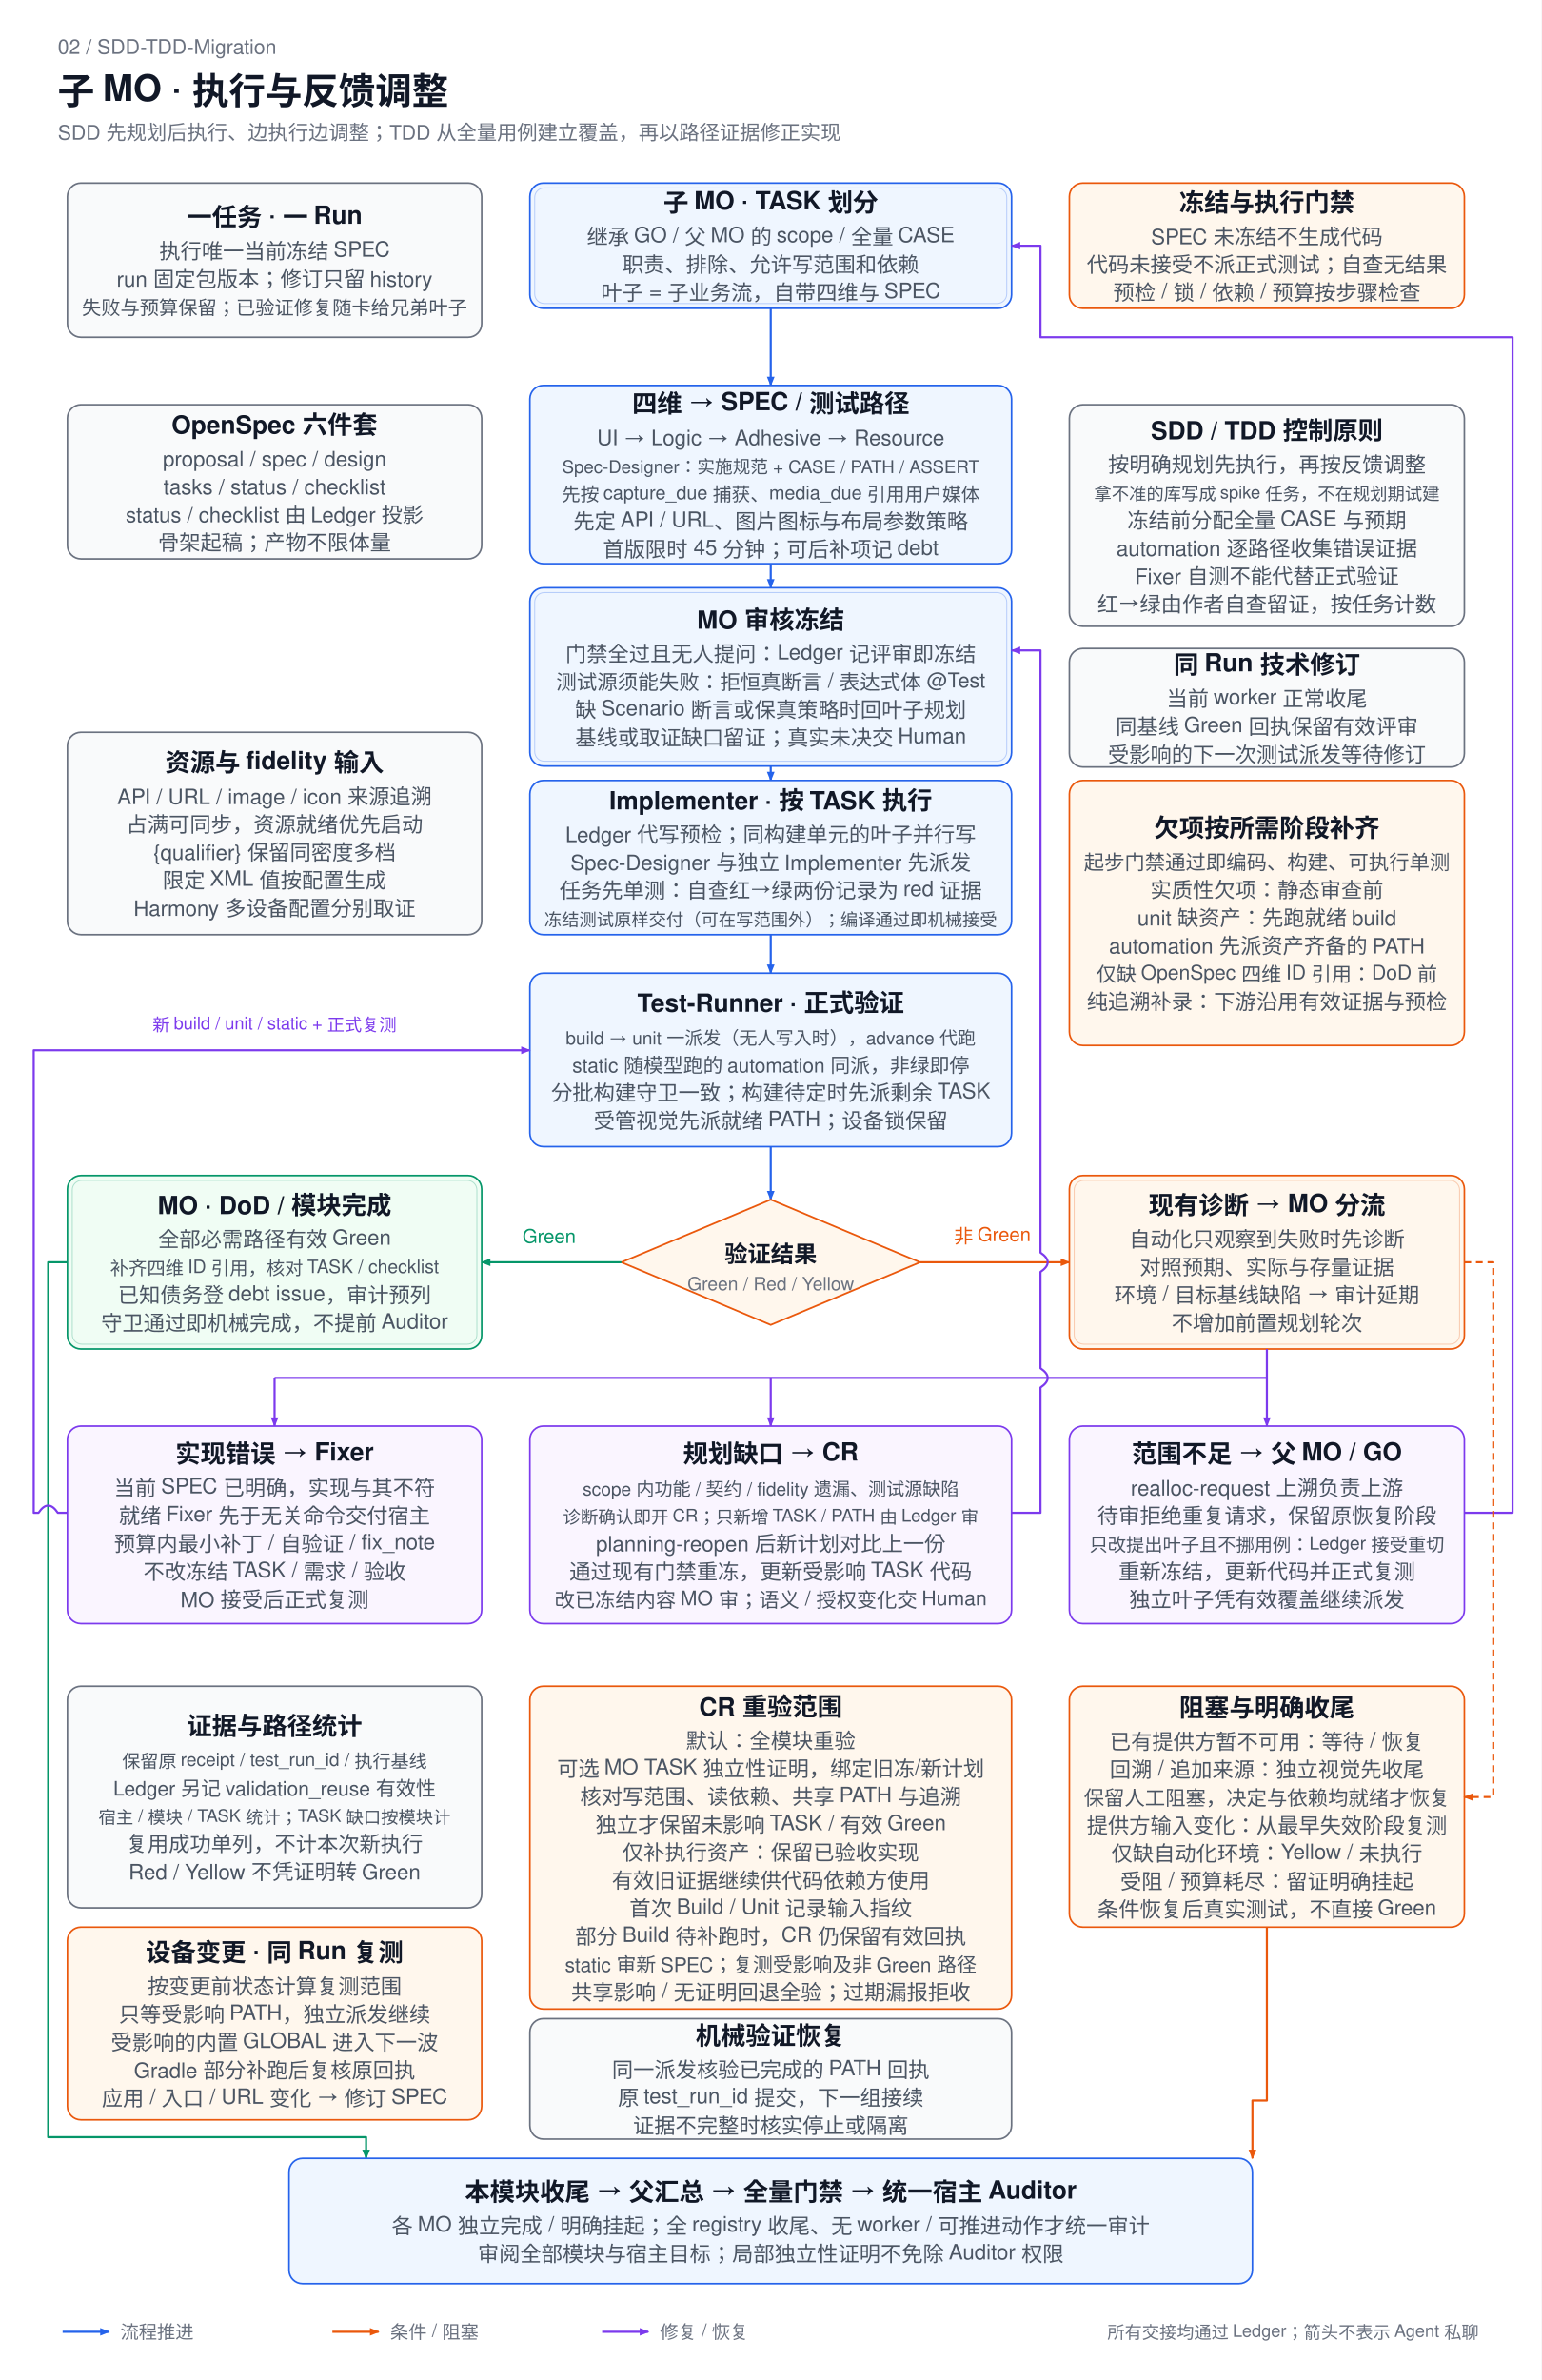
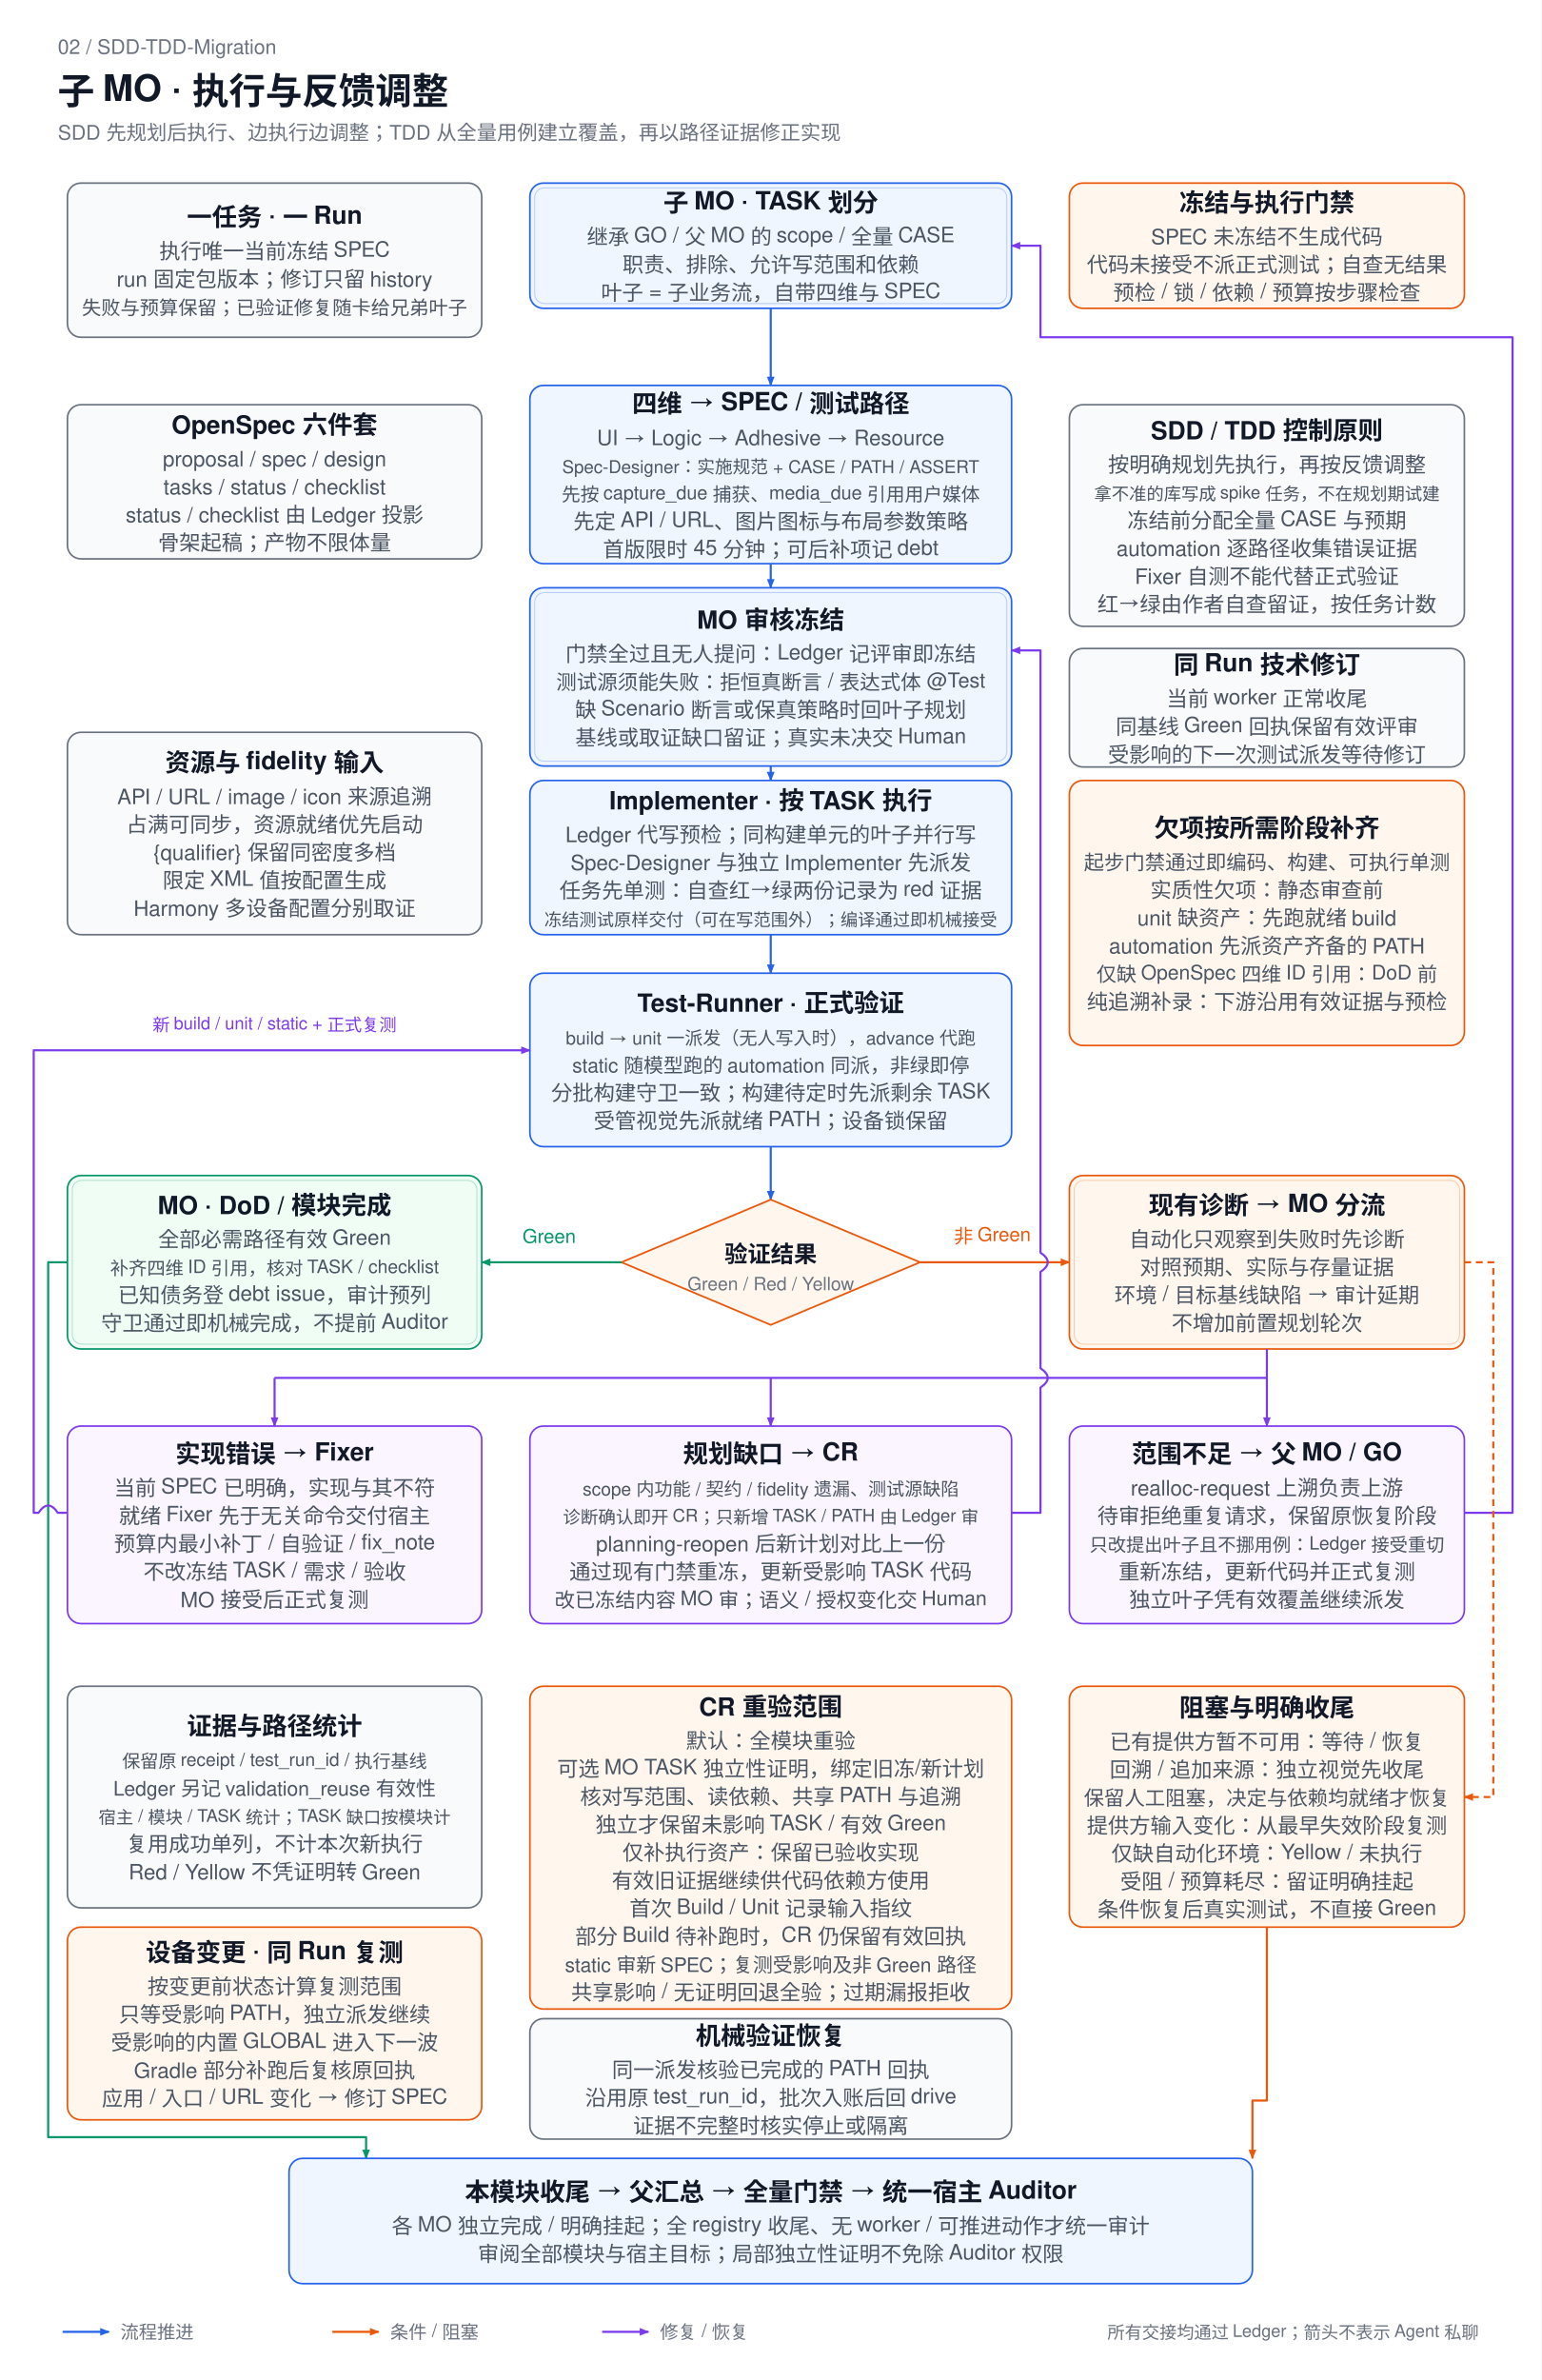
<svg xmlns="http://www.w3.org/2000/svg" width="1600" height="2470" viewBox="0 0 1600 2470" role="img" aria-labelledby="title desc">
  <style>text {font-family: "Helvetica Neue", Helvetica, Arial, "PingFang SC", "Microsoft YaHei", sans-serif;}</style>
  <defs>
    <marker id="arrow-blue" markerWidth="10" markerHeight="8" refX="9" refY="4" orient="auto" markerUnits="userSpaceOnUse">
      <path d="M0,0 L10,4 L0,8 Z" fill="#2563eb" />
    </marker>
    <marker id="arrow-orange" markerWidth="10" markerHeight="8" refX="9" refY="4" orient="auto" markerUnits="userSpaceOnUse">
      <path d="M0,0 L10,4 L0,8 Z" fill="#ea580c" />
    </marker>
    <marker id="arrow-green" markerWidth="10" markerHeight="8" refX="9" refY="4" orient="auto" markerUnits="userSpaceOnUse">
      <path d="M0,0 L10,4 L0,8 Z" fill="#059669" />
    </marker>
    <marker id="arrow-purple" markerWidth="10" markerHeight="8" refX="9" refY="4" orient="auto" markerUnits="userSpaceOnUse">
      <path d="M0,0 L10,4 L0,8 Z" fill="#7c3aed" />
    </marker>
    <marker id="arrow-gray" markerWidth="10" markerHeight="8" refX="9" refY="4" orient="auto" markerUnits="userSpaceOnUse">
      <path d="M0,0 L10,4 L0,8 Z" fill="#6b7280" />
    </marker>
  </defs>
  <rect width="1600" height="2470" fill="white" />
  <text x="60" y="56" font-size="21.00" fill="#6b7280" text-anchor="start" font-weight="400">02  /  SDD-TDD-Migration</text>
  <text x="60" y="108" font-size="38.00" fill="#111827" text-anchor="start" font-weight="700">子 MO · 执行与反馈调整</text>
  <text x="60" y="145" font-size="21.00" fill="#6b7280" text-anchor="start" font-weight="400">SDD 先规划后执行、边执行边调整；TDD 从全量用例建立覆盖，再以路径证据修正实现</text>
  <rect x="550" y="190" width="500" height="130" rx="14" fill="#eff6ff" stroke="#2563eb" stroke-width="1.7" />
  <rect x="555" y="195" width="490" height="120" rx="10" fill="none" stroke="#2563eb" stroke-opacity="0.28" />
  <text x="800.0" y="219.5" font-size="26.00" fill="#111827" text-anchor="middle" font-weight="650">子 MO · TASK 划分</text>
  <text x="800.0" y="253.5" font-size="22.00" fill="#4b5563" text-anchor="middle" font-weight="400">继承 GO / 父 MO 的 scope / 全量 CASE</text>
  <text x="800.0" y="282.5" font-size="22.00" fill="#4b5563" text-anchor="middle" font-weight="400">职责、排除、允许写范围和依赖</text>
  <text x="800.0" y="311.5" font-size="22.00" fill="#4b5563" text-anchor="middle" font-weight="400">叶子 = 子业务流，自带四维与 SPEC</text>
  <path d="M800,320 L800,400" fill="none" stroke="#2563eb" stroke-width="2.2" stroke-linejoin="round" marker-end="url(#arrow-blue)" />
  <rect x="550" y="400" width="500" height="185" rx="14" fill="#eff6ff" stroke="#2563eb" stroke-width="1.7" />
  <text x="800.0" y="428.0" font-size="26.00" fill="#111827" text-anchor="middle" font-weight="650">四维 → SPEC / 测试路径</text>
  <text x="800.0" y="462.0" font-size="22.00" fill="#4b5563" text-anchor="middle" font-weight="400">UI → Logic → Adhesive → Resource</text>
  <text x="800.0" y="491.0" font-size="18.42" fill="#4b5563" text-anchor="middle" font-weight="400">Spec-Designer：实施规范 + CASE / PATH / ASSERT</text>
  <text x="800.0" y="520.0" font-size="19.49" fill="#4b5563" text-anchor="middle" font-weight="400">先按 capture_due 捕获、media_due 引用用户媒体</text>
  <text x="800.0" y="549.0" font-size="22.00" fill="#4b5563" text-anchor="middle" font-weight="400">先定 API / URL、图片图标与布局参数策略</text>
  <text x="800.0" y="578.0" font-size="22.00" fill="#4b5563" text-anchor="middle" font-weight="400">首版限时 45 分钟；可后补项记 debt</text>
  <path d="M800,585 L800,610" fill="none" stroke="#2563eb" stroke-width="2.2" stroke-linejoin="round" marker-end="url(#arrow-blue)" />
  <rect x="550" y="610" width="500" height="185" rx="14" fill="#eff6ff" stroke="#2563eb" stroke-width="1.7" />
  <rect x="555" y="615" width="490" height="175" rx="10" fill="none" stroke="#2563eb" stroke-opacity="0.28" />
  <text x="800.0" y="652.5" font-size="26.00" fill="#111827" text-anchor="middle" font-weight="650">MO 审核冻结</text>
  <text x="800.0" y="686.5" font-size="22.00" fill="#4b5563" text-anchor="middle" font-weight="400">门禁全过且无人提问：Ledger 记评审即冻结</text>
  <text x="800.0" y="715.5" font-size="21.24" fill="#4b5563" text-anchor="middle" font-weight="400">测试源须能失败：拒恒真断言 / 表达式体 @Test</text>
  <text x="800.0" y="744.5" font-size="22.00" fill="#4b5563" text-anchor="middle" font-weight="400">缺 Scenario 断言或保真策略时回叶子规划</text>
  <text x="800.0" y="773.5" font-size="22.00" fill="#4b5563" text-anchor="middle" font-weight="400">基线或取证缺口留证；真实未决交 Human</text>
  <path d="M800,795 L800,810" fill="none" stroke="#2563eb" stroke-width="2.2" stroke-linejoin="round" marker-end="url(#arrow-blue)" />
  <rect x="550" y="810" width="500" height="160" rx="14" fill="#eff6ff" stroke="#2563eb" stroke-width="1.7" />
  <text x="800.0" y="840.0" font-size="26.00" fill="#111827" text-anchor="middle" font-weight="650">Implementer · 按 TASK 执行</text>
  <text x="800.0" y="874.0" font-size="22.00" fill="#4b5563" text-anchor="middle" font-weight="400">Ledger 代写预检；同构建单元的叶子并行写</text>
  <text x="800.0" y="903.0" font-size="21.97" fill="#4b5563" text-anchor="middle" font-weight="400">Spec-Designer 与独立 Implementer 先派发</text>
  <text x="800.0" y="932.0" font-size="22.00" fill="#4b5563" text-anchor="middle" font-weight="400">任务先单测：自查红→绿两份记录为 red 证据</text>
  <text x="800.0" y="961.0" font-size="18.08" fill="#4b5563" text-anchor="middle" font-weight="400">冻结测试原样交付（可在写范围外）；编译通过即机械接受</text>
  <path d="M800,970 L800,1010" fill="none" stroke="#2563eb" stroke-width="2.2" stroke-linejoin="round" marker-end="url(#arrow-blue)" />
  <rect x="550" y="1010" width="500" height="180" rx="14" fill="#eff6ff" stroke="#2563eb" stroke-width="1.7" />
  <text x="800.0" y="1050.0" font-size="26.00" fill="#111827" text-anchor="middle" font-weight="650">Test-Runner · 正式验证</text>
  <text x="800.0" y="1084.0" font-size="18.82" fill="#4b5563" text-anchor="middle" font-weight="400">build → unit 一派发（无人写入时），advance 代跑</text>
  <text x="800.0" y="1113.0" font-size="20.59" fill="#4b5563" text-anchor="middle" font-weight="400">static 随模型跑的 automation 同派，非绿即停</text>
  <text x="800.0" y="1142.0" font-size="22.00" fill="#4b5563" text-anchor="middle" font-weight="400">分批构建守卫一致；构建待定时先派剩余 TASK</text>
  <text x="800.0" y="1171.0" font-size="22.00" fill="#4b5563" text-anchor="middle" font-weight="400">受管视觉先派就绪 PATH；设备锁保留</text>
  <path d="M800,1190 L800,1245" fill="none" stroke="#2563eb" stroke-width="2.2" stroke-linejoin="round" marker-end="url(#arrow-blue)" />
  <path d="M800,1245.0 L955.0,1310 L800,1375.0 L645.0,1310 Z" fill="#fff7ed" stroke="#ea580c" stroke-width="1.8" />
  <text x="800" y="1310" font-size="24.00" fill="#111827" text-anchor="middle" font-weight="650">验证结果</text>
  <text x="800" y="1339" font-size="19.00" fill="#6b7280" text-anchor="middle" font-weight="400">Green / Red / Yellow</text>
  <path d="M645,1310 L500,1310" fill="none" stroke="#059669" stroke-width="2.2" stroke-linejoin="round" marker-end="url(#arrow-green)" />
  <rect x="532.5" y="1270" width="75.0" height="29" rx="4" fill="white" opacity="0.97" />
  <text x="570" y="1290" font-size="20.00" fill="#059669" text-anchor="middle" font-weight="400">Green</text>
  <rect x="70" y="1220" width="430" height="180" rx="14" fill="#f0fdf4" stroke="#059669" stroke-width="1.7" />
  <rect x="75" y="1225" width="420" height="170" rx="10" fill="none" stroke="#059669" stroke-opacity="0.28" />
  <text x="285.0" y="1260.0" font-size="26.00" fill="#111827" text-anchor="middle" font-weight="650">MO · DoD / 模块完成</text>
  <text x="285.0" y="1294.0" font-size="22.00" fill="#4b5563" text-anchor="middle" font-weight="400">全部必需路径有效 Green</text>
  <text x="285.0" y="1323.0" font-size="19.07" fill="#4b5563" text-anchor="middle" font-weight="400">补齐四维 ID 引用，核对 TASK / checklist</text>
  <text x="285.0" y="1352.0" font-size="22.00" fill="#4b5563" text-anchor="middle" font-weight="400">已知债务登 debt issue，审计预列</text>
  <text x="285.0" y="1381.0" font-size="22.00" fill="#4b5563" text-anchor="middle" font-weight="400">守卫通过即机械完成，不提前 Auditor</text>
  <path d="M70,1310 L50,1310 L50,2218 L380,2218 L380,2240" fill="none" stroke="#059669" stroke-width="2.2" stroke-linejoin="round" marker-end="url(#arrow-green)" />
  <path d="M955,1310 L1110,1310" fill="none" stroke="#ea580c" stroke-width="2.2" stroke-linejoin="round" marker-end="url(#arrow-orange)" />
  <rect x="976.8" y="1270" width="106.4" height="29" rx="4" fill="white" opacity="0.97" />
  <text x="1030" y="1290" font-size="20.00" fill="#ea580c" text-anchor="middle" font-weight="400">非 Green</text>
  <rect x="1110" y="1220" width="410" height="180" rx="14" fill="#fff7ed" stroke="#ea580c" stroke-width="1.7" />
  <rect x="1115" y="1225" width="400" height="170" rx="10" fill="none" stroke="#ea580c" stroke-opacity="0.28" />
  <text x="1315.0" y="1260.0" font-size="26.00" fill="#111827" text-anchor="middle" font-weight="650">现有诊断 → MO 分流</text>
  <text x="1315.0" y="1294.0" font-size="22.00" fill="#4b5563" text-anchor="middle" font-weight="400">自动化只观察到失败时先诊断</text>
  <text x="1315.0" y="1323.0" font-size="22.00" fill="#4b5563" text-anchor="middle" font-weight="400">对照预期、实际与存量证据</text>
  <text x="1315.0" y="1352.0" font-size="22.00" fill="#4b5563" text-anchor="middle" font-weight="400">环境 / 目标基线缺陷 → 审计延期</text>
  <text x="1315.0" y="1381.0" font-size="22.00" fill="#4b5563" text-anchor="middle" font-weight="400">不增加前置规划轮次</text>
  <path d="M1315,1400 L1315,1430 L285,1430" fill="none" stroke="#7c3aed" stroke-width="2.2" stroke-linejoin="round" />
  <path d="M285,1430 L285,1480" fill="none" stroke="#7c3aed" stroke-width="2.2" stroke-linejoin="round" marker-end="url(#arrow-purple)" />
  <path d="M800,1430 L800,1480" fill="none" stroke="#7c3aed" stroke-width="2.2" stroke-linejoin="round" marker-end="url(#arrow-purple)" />
  <path d="M1315,1430 L1315,1480" fill="none" stroke="#7c3aed" stroke-width="2.2" stroke-linejoin="round" marker-end="url(#arrow-purple)" />
  <rect x="70" y="1480" width="430" height="205" rx="14" fill="#faf5ff" stroke="#7c3aed" stroke-width="1.7" />
  <text x="285.0" y="1518.0" font-size="26.00" fill="#111827" text-anchor="middle" font-weight="650">实现错误 → Fixer</text>
  <text x="285.0" y="1552.0" font-size="22.00" fill="#4b5563" text-anchor="middle" font-weight="400">当前 SPEC 已明确，实现与其不符</text>
  <text x="285.0" y="1581.0" font-size="22.00" fill="#4b5563" text-anchor="middle" font-weight="400">就绪 Fixer 先于无关命令交付宿主</text>
  <text x="285.0" y="1610.0" font-size="22.00" fill="#4b5563" text-anchor="middle" font-weight="400">预算内最小补丁 / 自验证 / fix_note</text>
  <text x="285.0" y="1639.0" font-size="22.00" fill="#4b5563" text-anchor="middle" font-weight="400">不改冻结 TASK / 需求 / 验收</text>
  <text x="285.0" y="1668.0" font-size="22.00" fill="#4b5563" text-anchor="middle" font-weight="400">MO 接受后正式复测</text>
  <path d="M70,1570 L60,1570 Q50,1555 40,1570 L35,1570 L35,1090 L550,1090" fill="none" stroke="#7c3aed" stroke-width="2.2" stroke-linejoin="round" marker-end="url(#arrow-purple)" />
  <rect x="102.75" y="1052" width="364.5" height="27" rx="4" fill="white" opacity="0.97" />
  <text x="285" y="1070" font-size="18.00" fill="#7c3aed" text-anchor="middle" font-weight="400">新 build / unit / static + 正式复测</text>
  <rect x="550" y="1480" width="500" height="205" rx="14" fill="#faf5ff" stroke="#7c3aed" stroke-width="1.7" />
  <text x="800.0" y="1518.0" font-size="26.00" fill="#111827" text-anchor="middle" font-weight="650">规划缺口 → CR</text>
  <text x="800.0" y="1552.0" font-size="18.82" fill="#4b5563" text-anchor="middle" font-weight="400">scope 内功能 / 契约 / fidelity 遗漏、测试源缺陷</text>
  <text x="800.0" y="1581.0" font-size="18.30" fill="#4b5563" text-anchor="middle" font-weight="400">诊断确认即开 CR；只新增 TASK / PATH 由 Ledger 审</text>
  <text x="800.0" y="1610.0" font-size="22.00" fill="#4b5563" text-anchor="middle" font-weight="400">planning-reopen 后新计划对比上一份</text>
  <text x="800.0" y="1639.0" font-size="22.00" fill="#4b5563" text-anchor="middle" font-weight="400">通过现有门禁重冻，更新受影响 TASK 代码</text>
  <text x="800.0" y="1668.0" font-size="20.97" fill="#4b5563" text-anchor="middle" font-weight="400">改已冻结内容 MO 审；语义 / 授权变化交 Human</text>
  <path d="M1050,1570 L1080,1570 L1080,1440 Q1095,1430 1080,1420 L1080,1320 Q1095,1310 1080,1300 L1080,675 L1050,675" fill="none" stroke="#7c3aed" stroke-width="2.2" stroke-linejoin="round" marker-end="url(#arrow-purple)" />
  <rect x="1110" y="1480" width="410" height="205" rx="14" fill="#faf5ff" stroke="#7c3aed" stroke-width="1.7" />
  <text x="1315.0" y="1518.0" font-size="26.00" fill="#111827" text-anchor="middle" font-weight="650">范围不足 → 父 MO / GO</text>
  <text x="1315.0" y="1552.0" font-size="22.00" fill="#4b5563" text-anchor="middle" font-weight="400">realloc-request 上溯负责上游</text>
  <text x="1315.0" y="1581.0" font-size="22.00" fill="#4b5563" text-anchor="middle" font-weight="400">待审拒绝重复请求，保留原恢复阶段</text>
  <text x="1315.0" y="1610.0" font-size="19.01" fill="#4b5563" text-anchor="middle" font-weight="400">只改提出叶子且不挪用例：Ledger 接受重切</text>
  <text x="1315.0" y="1639.0" font-size="22.00" fill="#4b5563" text-anchor="middle" font-weight="400">重新冻结，更新代码并正式复测</text>
  <text x="1315.0" y="1668.0" font-size="22.00" fill="#4b5563" text-anchor="middle" font-weight="400">独立叶子凭有效覆盖继续派发</text>
  <path d="M1520,1570 L1570,1570 L1570,350 L1080,350 L1080,255 L1050,255" fill="none" stroke="#7c3aed" stroke-width="2.2" stroke-linejoin="round" marker-end="url(#arrow-purple)" />
  <rect x="550" y="1750" width="500" height="335" rx="14" fill="#fff7ed" stroke="#ea580c" stroke-width="1.7" />
  <text x="800.0" y="1780.5" font-size="26.00" fill="#111827" text-anchor="middle" font-weight="650">CR 重验范围</text>
  <text x="800.0" y="1814.5" font-size="22.00" fill="#4b5563" text-anchor="middle" font-weight="400">默认：全模块重验</text>
  <text x="800.0" y="1843.5" font-size="22.00" fill="#4b5563" text-anchor="middle" font-weight="400">可选 MO TASK 独立性证明，绑定旧冻/新计划</text>
  <text x="800.0" y="1872.5" font-size="22.00" fill="#4b5563" text-anchor="middle" font-weight="400">核对写范围、读依赖、共享 PATH 与追溯</text>
  <text x="800.0" y="1901.5" font-size="22.00" fill="#4b5563" text-anchor="middle" font-weight="400">独立才保留未影响 TASK / 有效 Green</text>
  <text x="800.0" y="1930.5" font-size="22.00" fill="#4b5563" text-anchor="middle" font-weight="400">仅补执行资产：保留已验收实现</text>
  <text x="800.0" y="1959.5" font-size="22.00" fill="#4b5563" text-anchor="middle" font-weight="400">有效旧证据继续供代码依赖方使用</text>
  <text x="800.0" y="1988.5" font-size="22.00" fill="#4b5563" text-anchor="middle" font-weight="400">首次 Build / Unit 记录输入指纹</text>
  <text x="800.0" y="2017.5" font-size="22.00" fill="#4b5563" text-anchor="middle" font-weight="400">部分 Build 待补跑时，CR 仍保留有效回执</text>
  <text x="800.0" y="2046.5" font-size="20.59" fill="#4b5563" text-anchor="middle" font-weight="400">static 审新 SPEC；复测受影响及非 Green 路径</text>
  <text x="800.0" y="2075.5" font-size="22.00" fill="#4b5563" text-anchor="middle" font-weight="400">共享影响 / 无证明回退全验；过期漏报拒收</text>
  <rect x="70" y="1750" width="430" height="230" rx="14" fill="#f9fafb" stroke="#6b7280" stroke-width="1.7" />
  <text x="285.0" y="1800.5" font-size="26.00" fill="#111827" text-anchor="middle" font-weight="650">证据与路径统计</text>
  <text x="285.0" y="1834.5" font-size="18.82" fill="#4b5563" text-anchor="middle" font-weight="400">保留原 receipt / test_run_id / 执行基线</text>
  <text x="285.0" y="1863.5" font-size="20.78" fill="#4b5563" text-anchor="middle" font-weight="400">Ledger 另记 validation_reuse 有效性</text>
  <text x="285.0" y="1892.5" font-size="18.08" fill="#4b5563" text-anchor="middle" font-weight="400">宿主 / 模块 / TASK 统计；TASK 缺口按模块计</text>
  <text x="285.0" y="1921.5" font-size="22.00" fill="#4b5563" text-anchor="middle" font-weight="400">复用成功单列，不计本次新执行</text>
  <text x="285.0" y="1950.5" font-size="22.00" fill="#4b5563" text-anchor="middle" font-weight="400">Red / Yellow 不凭证明转 Green</text>
  <rect x="70" y="2000" width="430" height="200" rx="14" fill="#fff7ed" stroke="#ea580c" stroke-width="1.7" />
  <text x="285.0" y="2035.5" font-size="26.00" fill="#111827" text-anchor="middle" font-weight="650">设备变更 · 同 Run 复测</text>
  <text x="285.0" y="2069.5" font-size="22.00" fill="#4b5563" text-anchor="middle" font-weight="400">按变更前状态计算复测范围</text>
  <text x="285.0" y="2098.5" font-size="22.00" fill="#4b5563" text-anchor="middle" font-weight="400">只等受影响 PATH，独立派发继续</text>
  <text x="285.0" y="2127.5" font-size="22.00" fill="#4b5563" text-anchor="middle" font-weight="400">受影响的内置 GLOBAL 进入下一波</text>
  <text x="285.0" y="2156.5" font-size="22.00" fill="#4b5563" text-anchor="middle" font-weight="400">Gradle 部分补跑后复核原回执</text>
  <text x="285.0" y="2185.5" font-size="21.91" fill="#4b5563" text-anchor="middle" font-weight="400">应用 / 入口 / URL 变化 → 修订 SPEC</text>
  <rect x="550" y="2095" width="500" height="125" rx="14" fill="#f9fafb" stroke="#6b7280" stroke-width="1.7" />
  <text x="800.0" y="2122.0" font-size="26.00" fill="#111827" text-anchor="middle" font-weight="650">机械验证恢复</text>
  <text x="800.0" y="2156.0" font-size="22.00" fill="#4b5563" text-anchor="middle" font-weight="400">同一派发核验已完成的 PATH 回执</text>
-   <text x="800.0" y="2185.0" font-size="22.00" fill="#4b5563" text-anchor="middle" font-weight="400">原 test_run_id 提交，下一组接续</text>
+   <text x="800.0" y="2185.0" font-size="22.00" fill="#4b5563" text-anchor="middle" font-weight="400">沿用原 test_run_id，批次入账后回 drive</text>
  <text x="800.0" y="2214.0" font-size="22.00" fill="#4b5563" text-anchor="middle" font-weight="400">证据不完整时核实停止或隔离</text>
  <rect x="1110" y="1750" width="410" height="250" rx="14" fill="#fff7ed" stroke="#ea580c" stroke-width="1.7" />
  <text x="1315.0" y="1781.5" font-size="26.00" fill="#111827" text-anchor="middle" font-weight="650">阻塞与明确收尾</text>
  <text x="1315.0" y="1815.5" font-size="22.00" fill="#4b5563" text-anchor="middle" font-weight="400">已有提供方暂不可用：等待 / 恢复</text>
  <text x="1315.0" y="1844.5" font-size="22.00" fill="#4b5563" text-anchor="middle" font-weight="400">回溯 / 追加来源：独立视觉先收尾</text>
  <text x="1315.0" y="1873.5" font-size="21.11" fill="#4b5563" text-anchor="middle" font-weight="400">保留人工阻塞，决定与依赖均就绪才恢复</text>
  <text x="1315.0" y="1902.5" font-size="22.00" fill="#4b5563" text-anchor="middle" font-weight="400">提供方输入变化：从最早失效阶段复测</text>
  <text x="1315.0" y="1931.5" font-size="22.00" fill="#4b5563" text-anchor="middle" font-weight="400">仅缺自动化环境：Yellow / 未执行</text>
  <text x="1315.0" y="1960.5" font-size="22.00" fill="#4b5563" text-anchor="middle" font-weight="400">受阻 / 预算耗尽：留证明确挂起</text>
  <text x="1315.0" y="1989.5" font-size="22.00" fill="#4b5563" text-anchor="middle" font-weight="400">条件恢复后真实测试，不直接 Green</text>
  <path d="M1520,1310 L1550,1310 L1550,1865 L1520,1865" fill="none" stroke="#ea580c" stroke-width="2.2" stroke-linejoin="round" stroke-dasharray="7 5" marker-end="url(#arrow-orange)" />
  <path d="M1315,2000 L1315,2180 L1300,2180 L1300,2240" fill="none" stroke="#ea580c" stroke-width="2.2" stroke-linejoin="round" marker-end="url(#arrow-orange)" />
  <rect x="300" y="2240" width="1000" height="130" rx="14" fill="#eff6ff" stroke="#2563eb" stroke-width="1.7" />
  <text x="800.0" y="2284.0" font-size="26.00" fill="#111827" text-anchor="middle" font-weight="650">本模块收尾 → 父汇总 → 全量门禁 → 统一宿主 Auditor</text>
  <text x="800.0" y="2318.0" font-size="22.00" fill="#4b5563" text-anchor="middle" font-weight="400">各 MO 独立完成 / 明确挂起；全 registry 收尾、无 worker / 可推进动作才统一审计</text>
  <text x="800.0" y="2347.0" font-size="22.00" fill="#4b5563" text-anchor="middle" font-weight="400">审阅全部模块与宿主目标；局部独立性证明不免除 Auditor 权限</text>
  <rect x="70" y="190" width="430" height="160" rx="14" fill="#f9fafb" stroke="#6b7280" stroke-width="1.7" />
  <text x="285.0" y="234.5" font-size="26.00" fill="#111827" text-anchor="middle" font-weight="650">一任务 · 一 Run</text>
  <text x="285.0" y="268.5" font-size="22.00" fill="#4b5563" text-anchor="middle" font-weight="400">执行唯一当前冻结 SPEC</text>
  <text x="285.0" y="297.5" font-size="22.00" fill="#4b5563" text-anchor="middle" font-weight="400">run 固定包版本；修订只留 history</text>
  <text x="285.0" y="326.5" font-size="20.00" fill="#4b5563" text-anchor="middle" font-weight="400">失败与预算保留；已验证修复随卡给兄弟叶子</text>
  <rect x="70" y="420" width="430" height="160" rx="14" fill="#f9fafb" stroke="#6b7280" stroke-width="1.7" />
  <text x="285.0" y="450.0" font-size="26.00" fill="#111827" text-anchor="middle" font-weight="650">OpenSpec 六件套</text>
  <text x="285.0" y="484.0" font-size="22.00" fill="#4b5563" text-anchor="middle" font-weight="400">proposal / spec / design</text>
  <text x="285.0" y="513.0" font-size="22.00" fill="#4b5563" text-anchor="middle" font-weight="400">tasks / status / checklist</text>
  <text x="285.0" y="542.0" font-size="21.75" fill="#4b5563" text-anchor="middle" font-weight="400">status / checklist 由 Ledger 投影</text>
  <text x="285.0" y="571.0" font-size="22.00" fill="#4b5563" text-anchor="middle" font-weight="400">骨架起稿；产物不限体量</text>
  <rect x="70" y="760" width="430" height="210" rx="14" fill="#f9fafb" stroke="#6b7280" stroke-width="1.7" />
  <text x="285.0" y="800.5" font-size="26.00" fill="#111827" text-anchor="middle" font-weight="650">资源与 fidelity 输入</text>
  <text x="285.0" y="834.5" font-size="21.92" fill="#4b5563" text-anchor="middle" font-weight="400">API / URL / image / icon 来源追溯</text>
  <text x="285.0" y="863.5" font-size="22.00" fill="#4b5563" text-anchor="middle" font-weight="400">占满可同步，资源就绪优先启动</text>
  <text x="285.0" y="892.5" font-size="22.00" fill="#4b5563" text-anchor="middle" font-weight="400">{qualifier} 保留同密度多档</text>
  <text x="285.0" y="921.5" font-size="22.00" fill="#4b5563" text-anchor="middle" font-weight="400">限定 XML 值按配置生成</text>
  <text x="285.0" y="950.5" font-size="22.00" fill="#4b5563" text-anchor="middle" font-weight="400">Harmony 多设备配置分别取证</text>
  <rect x="1110" y="190" width="410" height="130" rx="14" fill="#fff7ed" stroke="#ea580c" stroke-width="1.7" />
  <text x="1315.0" y="219.5" font-size="26.00" fill="#111827" text-anchor="middle" font-weight="650">冻结与执行门禁</text>
  <text x="1315.0" y="253.5" font-size="22.00" fill="#4b5563" text-anchor="middle" font-weight="400">SPEC 未冻结不生成代码</text>
  <text x="1315.0" y="282.5" font-size="22.00" fill="#4b5563" text-anchor="middle" font-weight="400">代码未接受不派正式测试；自查无结果</text>
  <text x="1315.0" y="311.5" font-size="22.00" fill="#4b5563" text-anchor="middle" font-weight="400">预检 / 锁 / 依赖 / 预算按步骤检查</text>
  <rect x="1110" y="420" width="410" height="230" rx="14" fill="#f9fafb" stroke="#6b7280" stroke-width="1.7" />
  <text x="1315.0" y="456.0" font-size="26.00" fill="#111827" text-anchor="middle" font-weight="650">SDD / TDD 控制原则</text>
  <text x="1315.0" y="490.0" font-size="22.00" fill="#4b5563" text-anchor="middle" font-weight="400">按明确规划先执行，再按反馈调整</text>
  <text x="1315.0" y="519.0" font-size="18.10" fill="#4b5563" text-anchor="middle" font-weight="400">拿不准的库写成 spike 任务，不在规划期试建</text>
  <text x="1315.0" y="548.0" font-size="22.00" fill="#4b5563" text-anchor="middle" font-weight="400">冻结前分配全量 CASE 与预期</text>
  <text x="1315.0" y="577.0" font-size="22.00" fill="#4b5563" text-anchor="middle" font-weight="400">automation 逐路径收集错误证据</text>
  <text x="1315.0" y="606.0" font-size="22.00" fill="#4b5563" text-anchor="middle" font-weight="400">Fixer 自测不能代替正式验证</text>
  <text x="1315.0" y="635.0" font-size="22.00" fill="#4b5563" text-anchor="middle" font-weight="400">红→绿由作者自查留证，按任务计数</text>
  <rect x="1110" y="673" width="410" height="123" rx="14" fill="#f9fafb" stroke="#6b7280" stroke-width="1.7" />
  <text x="1315.0" y="699.0" font-size="26.00" fill="#111827" text-anchor="middle" font-weight="650">同 Run 技术修订</text>
  <text x="1315.0" y="733.0" font-size="22.00" fill="#4b5563" text-anchor="middle" font-weight="400">当前 worker 正常收尾</text>
  <text x="1315.0" y="762.0" font-size="22.00" fill="#4b5563" text-anchor="middle" font-weight="400">同基线 Green 回执保留有效评审</text>
  <text x="1315.0" y="791.0" font-size="22.00" fill="#4b5563" text-anchor="middle" font-weight="400">受影响的下一次测试派发等待修订</text>
  <rect x="1110" y="810" width="410" height="275" rx="14" fill="#fff7ed" stroke="#ea580c" stroke-width="1.7" />
  <text x="1315.0" y="868.5" font-size="26.00" fill="#111827" text-anchor="middle" font-weight="650">欠项按所需阶段补齐</text>
  <text x="1315.0" y="902.5" font-size="21.11" fill="#4b5563" text-anchor="middle" font-weight="400">起步门禁通过即编码、构建、可执行单测</text>
  <text x="1315.0" y="931.5" font-size="22.00" fill="#4b5563" text-anchor="middle" font-weight="400">实质性欠项：静态审查前</text>
  <text x="1315.0" y="960.5" font-size="22.00" fill="#4b5563" text-anchor="middle" font-weight="400">unit 缺资产：先跑就绪 build</text>
  <text x="1315.0" y="989.5" font-size="22.00" fill="#4b5563" text-anchor="middle" font-weight="400">automation 先派资产齐备的 PATH</text>
  <text x="1315.0" y="1018.5" font-size="20.81" fill="#4b5563" text-anchor="middle" font-weight="400">仅缺 OpenSpec 四维 ID 引用：DoD 前</text>
  <text x="1315.0" y="1047.5" font-size="22.00" fill="#4b5563" text-anchor="middle" font-weight="400">纯追溯补录：下游沿用有效证据与预检</text>
  <path d="M65,2420 L113,2420" fill="none" stroke="#2563eb" stroke-width="2.2" stroke-linejoin="round" marker-end="url(#arrow-blue)" />
  <text x="125" y="2427" font-size="19.00" fill="#6b7280" text-anchor="start" font-weight="400">流程推进</text>
  <path d="M345,2420 L393,2420" fill="none" stroke="#ea580c" stroke-width="2.2" stroke-linejoin="round" marker-end="url(#arrow-orange)" />
  <text x="405" y="2427" font-size="19.00" fill="#6b7280" text-anchor="start" font-weight="400">条件 / 阻塞</text>
  <path d="M625,2420 L673,2420" fill="none" stroke="#7c3aed" stroke-width="2.2" stroke-linejoin="round" marker-end="url(#arrow-purple)" />
  <text x="685" y="2427" font-size="19.00" fill="#6b7280" text-anchor="start" font-weight="400">修复 / 恢复</text>
  <text x="1535" y="2427" font-size="18.00" fill="#6b7280" text-anchor="end" font-weight="400">所有交接均通过 Ledger；箭头不表示 Agent 私聊</text>
</svg>
